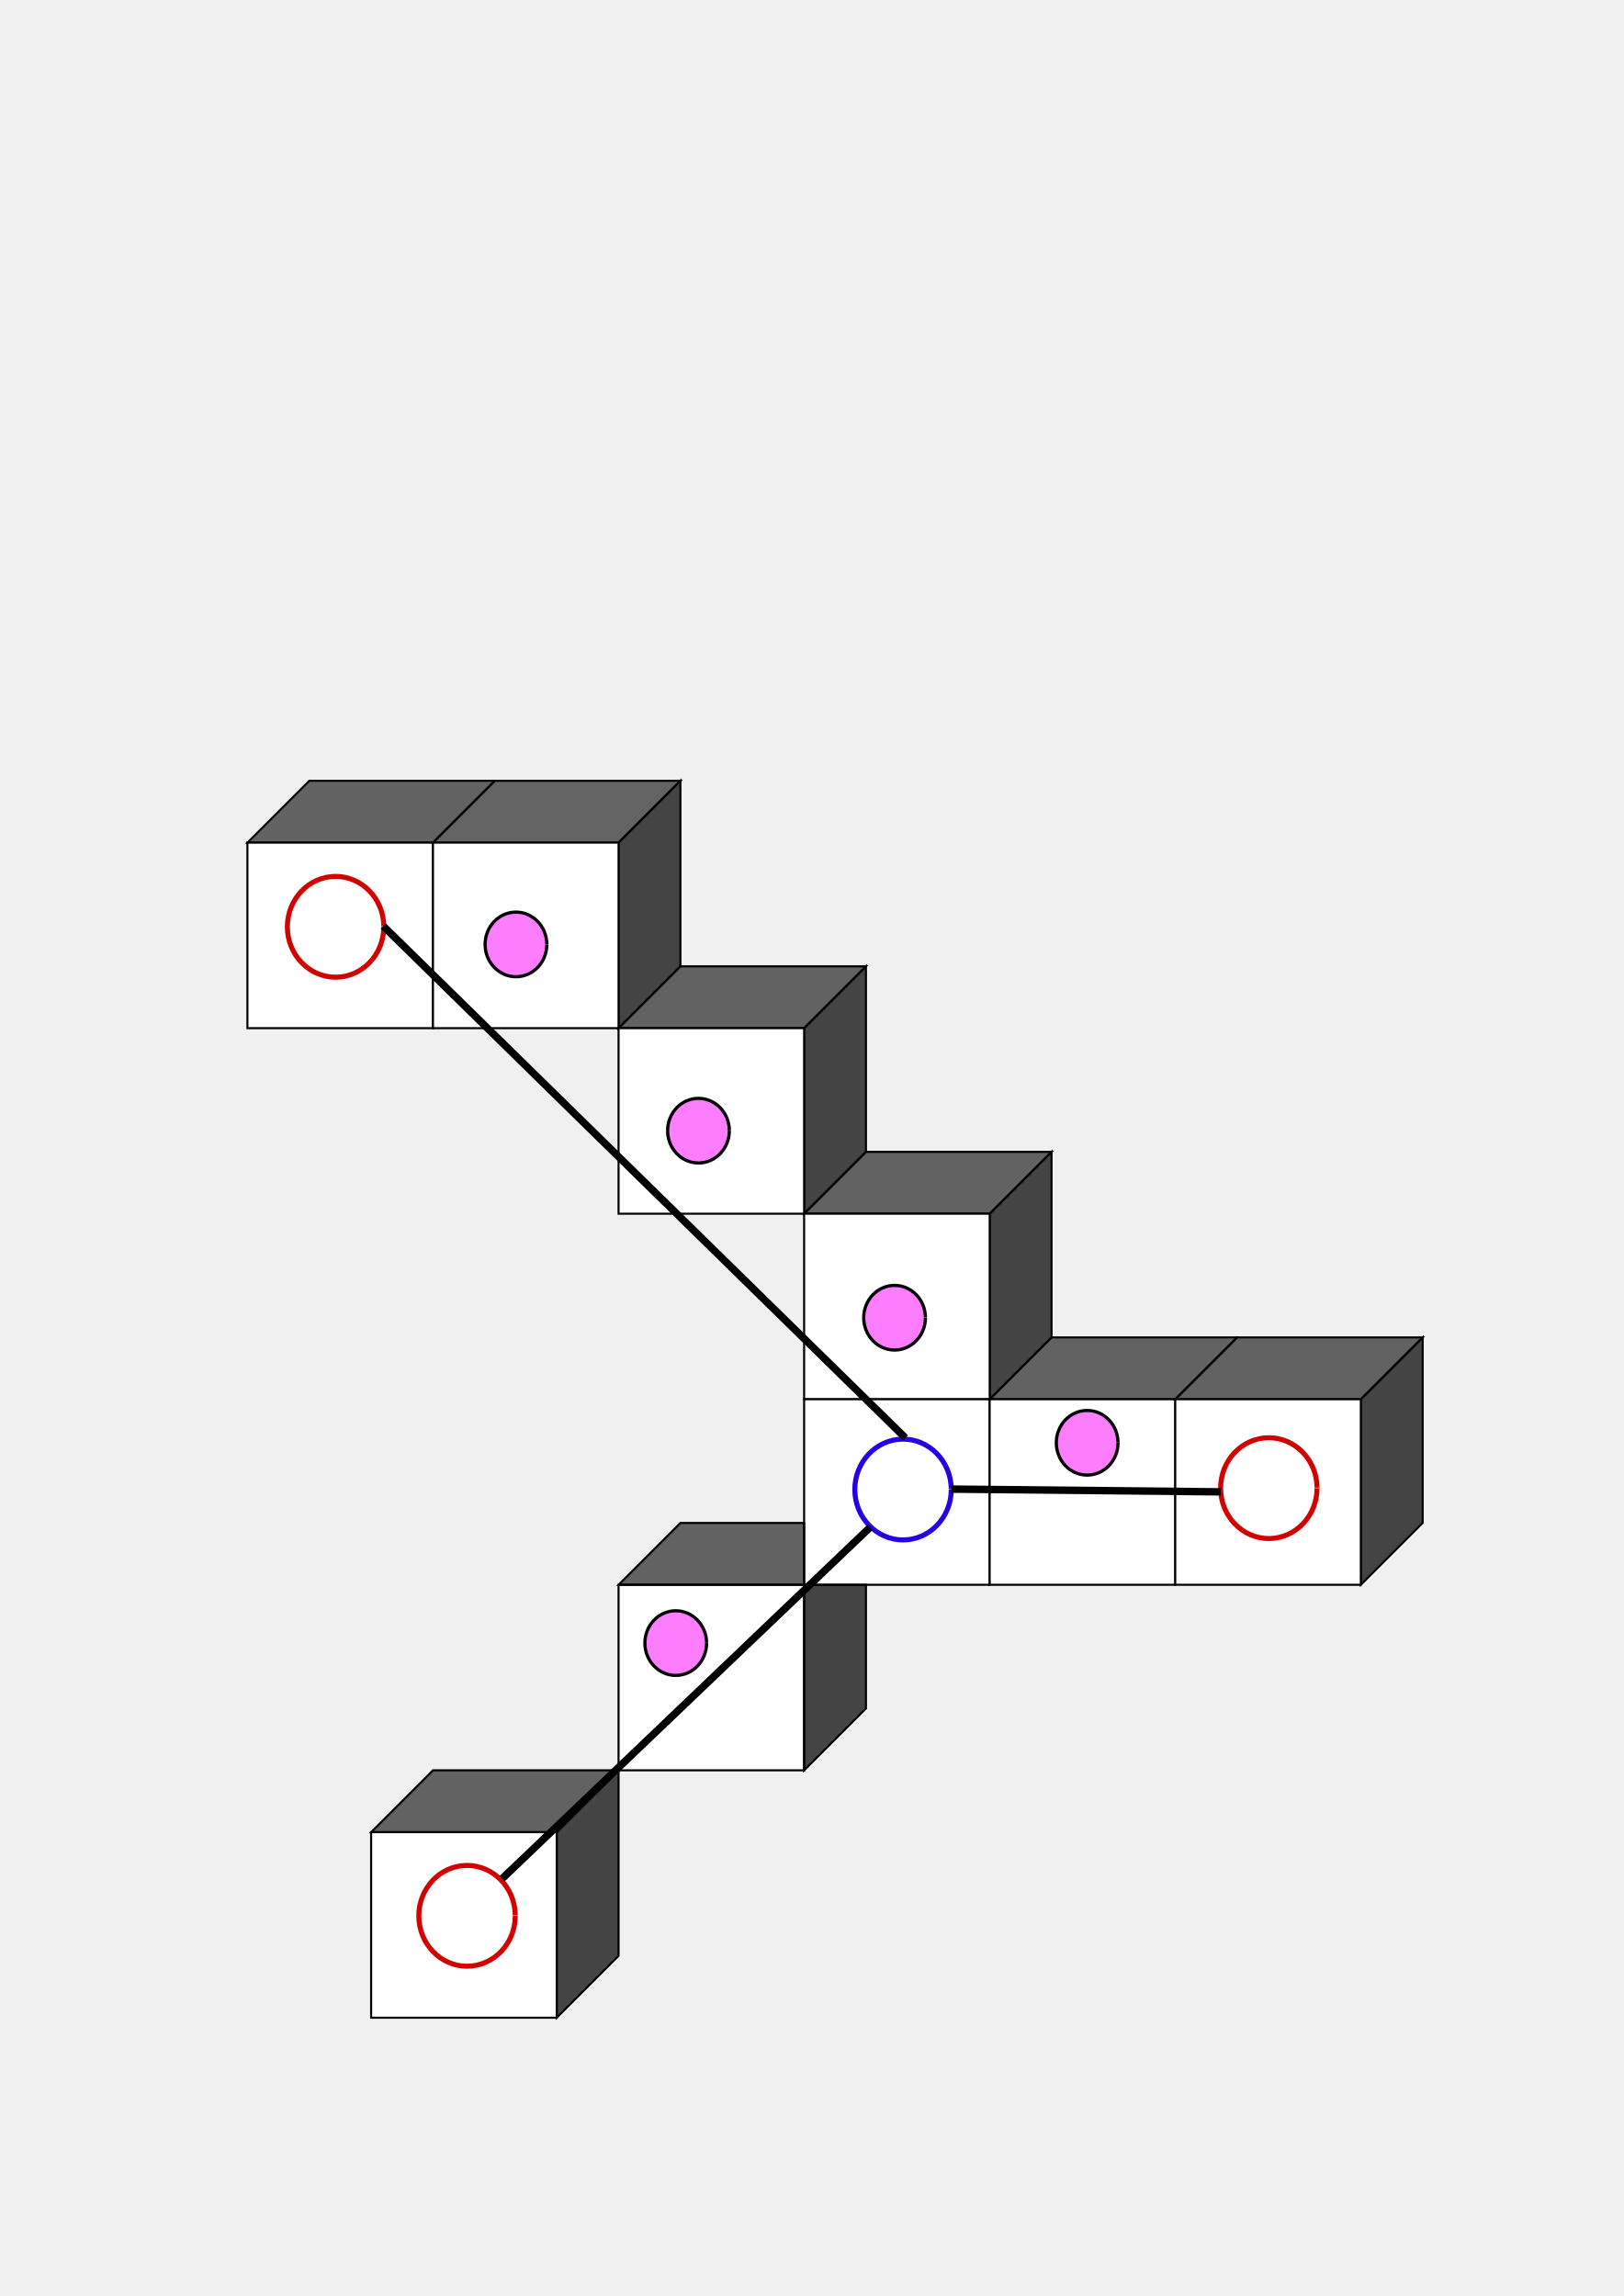
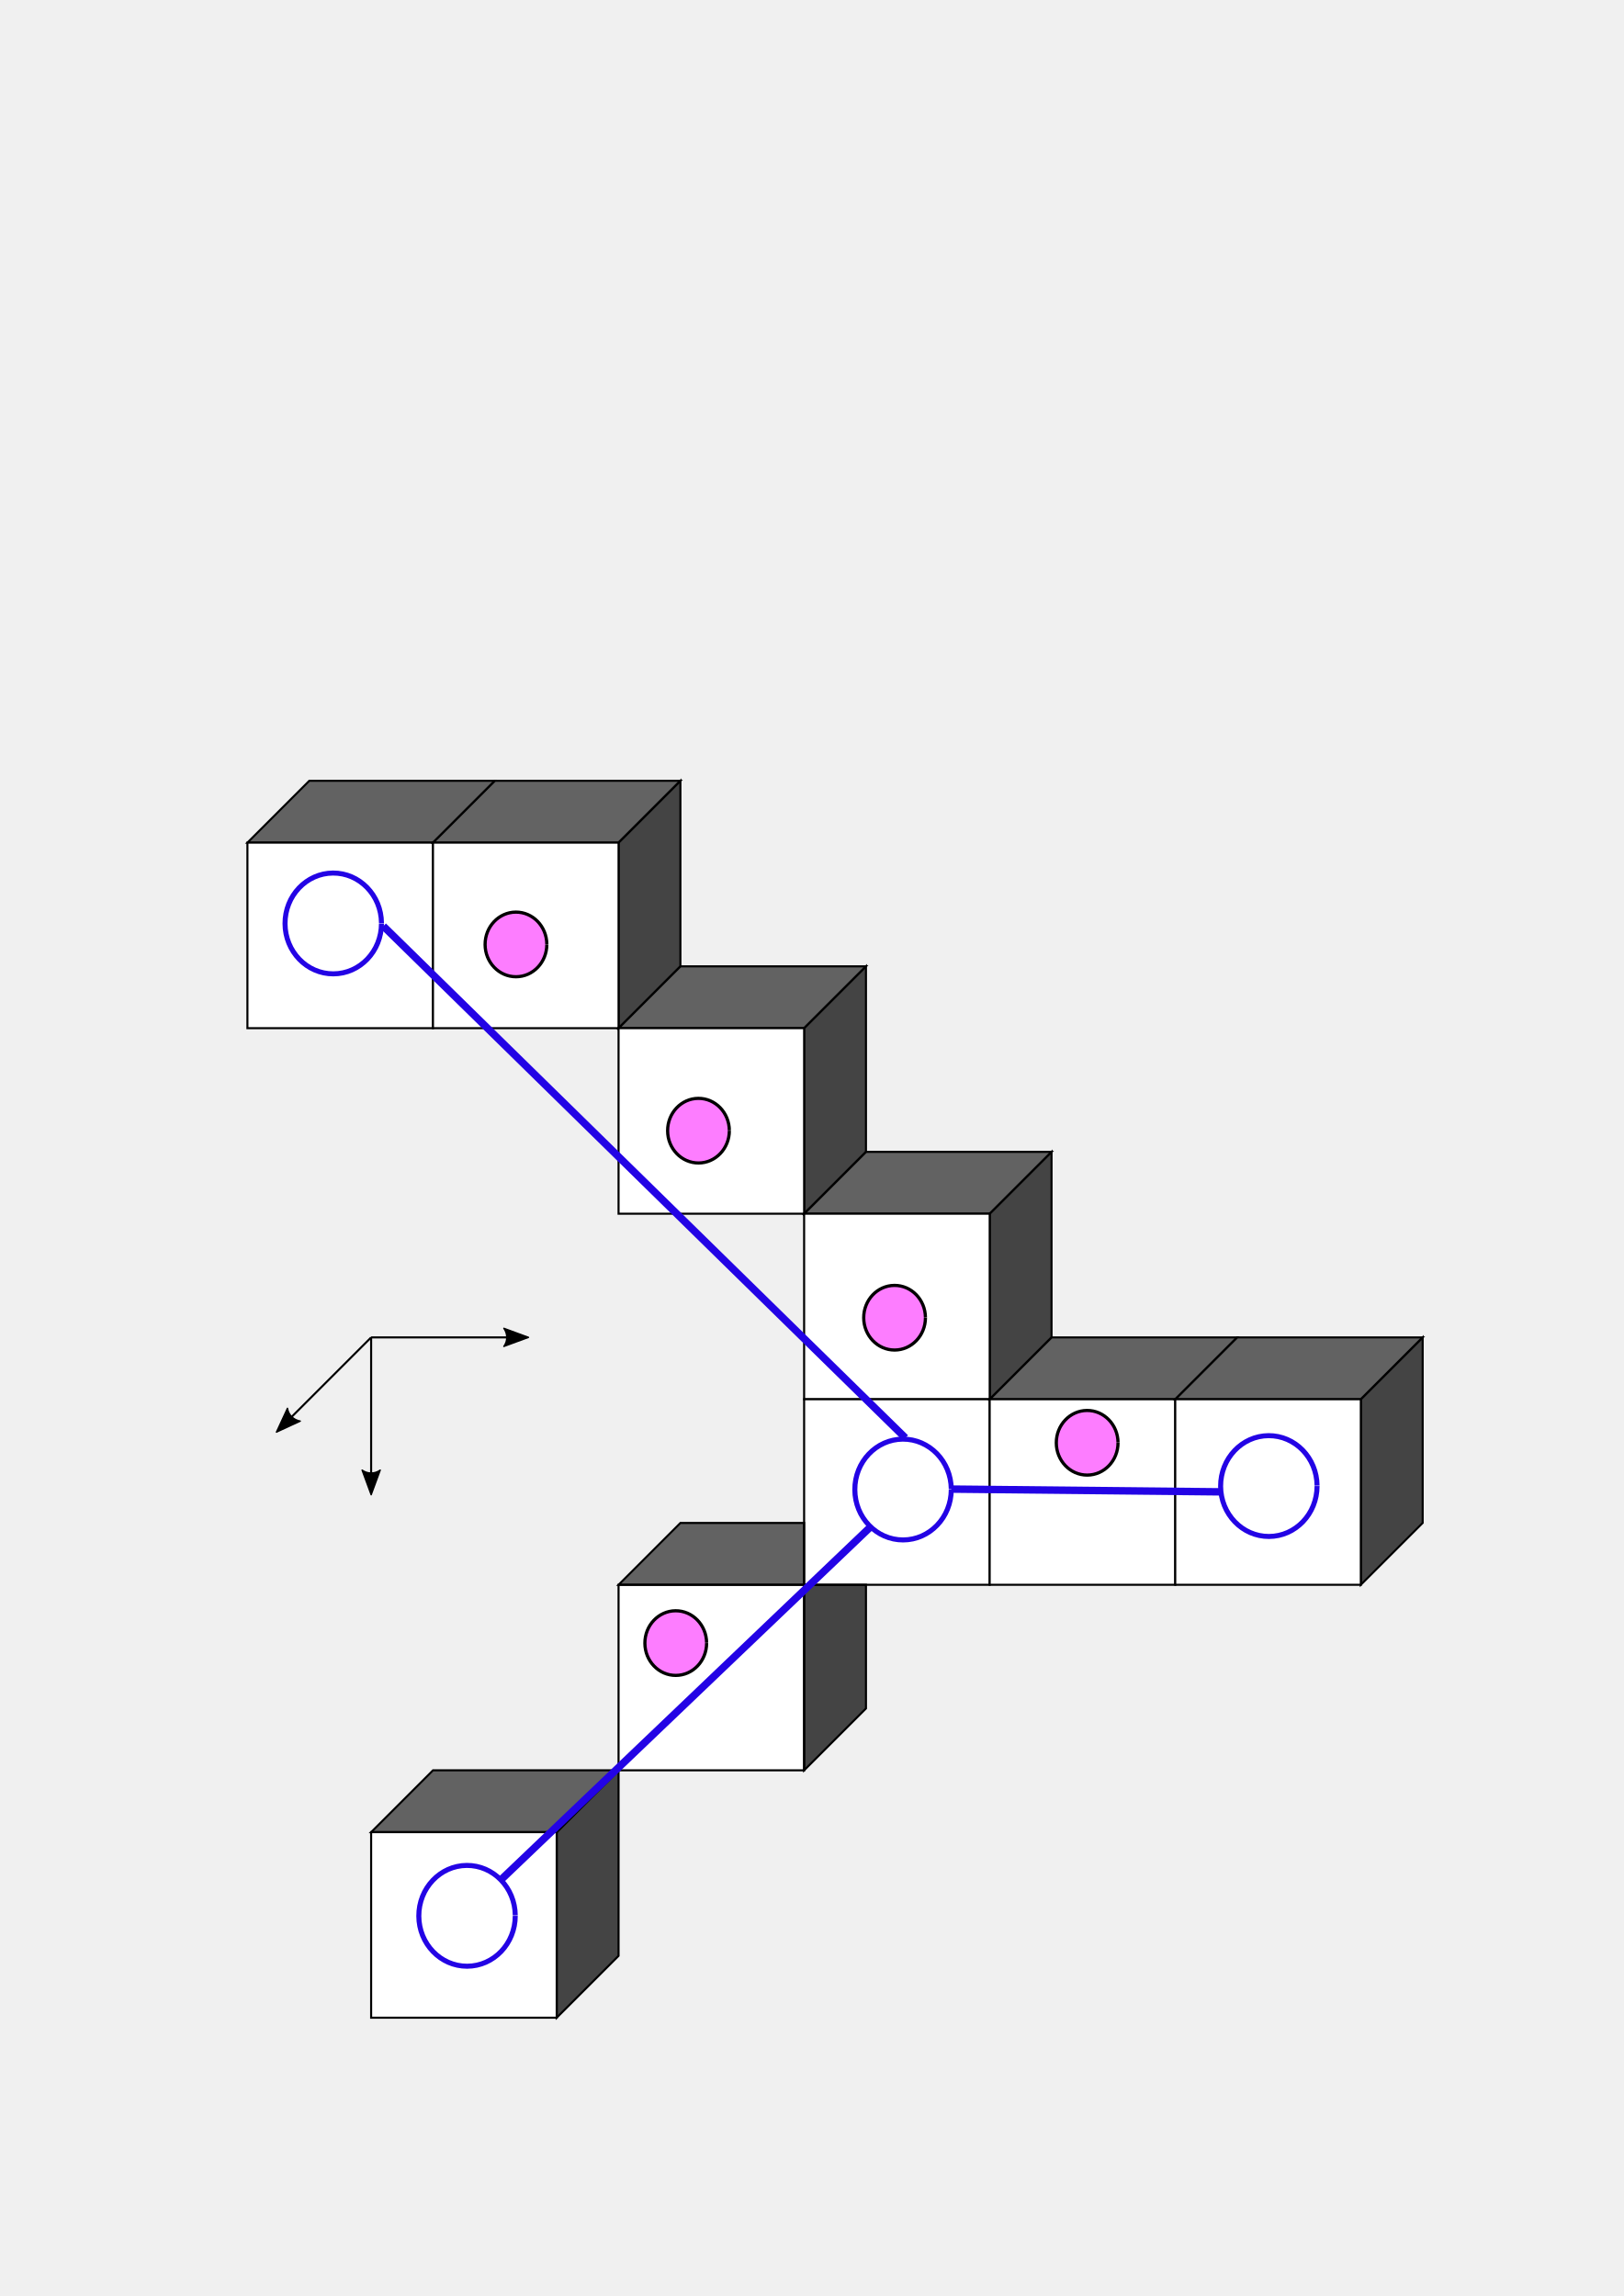
<svg xmlns="http://www.w3.org/2000/svg" xmlns:ns1="http://www.openswatchbook.org/uri/2009/osb" width="210mm" height="297mm" viewBox="0 0 210 297" version="1.1" id="svg8">
  <defs id="defs2">
+     <marker orient="auto" refY="0.0" refX="0.0" id="Arrow2Lstart" style="overflow:visible">
+       <path id="path1128" style="fill-rule:evenodd;stroke-width:0.625;stroke-linejoin:round;stroke:#000000;stroke-opacity:1;fill:#000000;fill-opacity:1" d="M 8.719,4.034 L -2.207,0.016 L 8.719,-4.002 C 6.973,-1.63 6.983,1.616 8.719,4.034 z " transform="scale(1.1) translate(1,0)" />
+     </marker>
+     <marker orient="auto" refY="0.0" refX="0.0" id="marker1382" style="overflow:visible;">
+       <path id="path1380" style="fill-rule:evenodd;stroke-width:0.625;stroke-linejoin:round;stroke:#000000;stroke-opacity:1;fill:#000000;fill-opacity:1" d="M 8.719,4.034 L -2.207,0.016 L 8.719,-4.002 C 6.973,-1.63 6.983,1.616 8.719,4.034 z " transform="scale(1.1) rotate(180) translate(1,0)" />
+     </marker>
+     <marker orient="auto" refY="0.0" refX="0.0" id="Arrow2Lend" style="overflow:visible;">
+       <path id="path1131" style="fill-rule:evenodd;stroke-width:0.625;stroke-linejoin:round;stroke:#000000;stroke-opacity:1;fill:#000000;fill-opacity:1" d="M 8.719,4.034 L -2.207,0.016 L 8.719,-4.002 C 6.973,-1.63 6.983,1.616 8.719,4.034 z " transform="scale(1.1) rotate(180) translate(1,0)" />
+     </marker>
+     <marker orient="auto" refY="0.0" refX="0.0" id="Arrow2Mend" style="overflow:visible;">
+       <path id="path1137" style="fill-rule:evenodd;stroke-width:0.625;stroke-linejoin:round;stroke:#000000;stroke-opacity:1;fill:#000000;fill-opacity:1" d="M 8.719,4.034 L -2.207,0.016 L 8.719,-4.002 C 6.973,-1.63 6.983,1.616 8.719,4.034 z " transform="scale(0.6) rotate(180) translate(0,0)" />
+     </marker>
+     <marker orient="auto" refY="0.0" refX="0.0" id="Arrow1Sstart" style="overflow:visible">
+       <path id="path1122" d="M 0.0,0.0 L 5.0,-5.0 L -12.5,0.0 L 5.0,5.0 L 0.0,0.0 z " style="fill-rule:evenodd;stroke:#000000;stroke-width:1pt;stroke-opacity:1;fill:#000000;fill-opacity:1" transform="scale(0.2) translate(6,0)" />
+     </marker>
    <linearGradient id="linearGradient7041" ns1:paint="solid">
      <stop style="stop-color:#000000;stop-opacity:1;" offset="0" id="stop7039" />
    </linearGradient>
  </defs>
  <g id="layer1">
    <path style="fill:#000000;fill-opacity:0.59;stroke:#000000;stroke-width:0.265px;stroke-linecap:butt;stroke-linejoin:miter;stroke-opacity:1" d="m 32,109 8,-8 H 64 L 56,109 Z" id="path5320" />
    <path style="fill:#ffffff;fill-opacity:1;stroke:#000000;stroke-width:0.265;stroke-linecap:butt;stroke-linejoin:miter;stroke-miterlimit:4;stroke-dasharray:none;stroke-opacity:1" d="m 32,109 v 4.8 4.8 4.8 4.8 4.8 h 8 8 8 V 123.4 109 Z" id="path5197" />
    <path style="fill:#000000;fill-opacity:0.586;stroke:#000000;stroke-width:0.265px;stroke-linecap:butt;stroke-linejoin:miter;stroke-opacity:1" d="m 56,109 8,-8 H 88 l -8,8 z" id="path5555" />
    <path style="fill:#000000;fill-opacity:0.715;stroke:#000000;stroke-width:0.265px;stroke-linecap:butt;stroke-linejoin:miter;stroke-opacity:1" d="m 80,133 8,-8 v -24 l -8,8 z" id="path5553" />
    <path style="fill:#ffffff;fill-opacity:1;stroke:#000000;stroke-width:0.265px;stroke-linecap:butt;stroke-linejoin:miter;stroke-opacity:1" d="m 56,109 v 4.8 4.8 4.8 4.8 4.8 h 8 8 H 80 V 123.4 109 Z" id="path5197-2" />
    <path style="fill:#000000;fill-opacity:0.59;stroke:#000000;stroke-width:0.265px;stroke-linecap:butt;stroke-linejoin:miter;stroke-opacity:1" d="M 80,133 88,125 h 24 l -8,8 z" id="path5561" />
    <path style="fill:#000000;fill-opacity:0.715;stroke:#000000;stroke-width:0.265px;stroke-linecap:butt;stroke-linejoin:miter;stroke-opacity:1" d="m 104,157 8,-8 v -24 l -8,8 z" id="path5559" />
    <path style="fill:#ffffff;fill-opacity:1;stroke:#000000;stroke-width:0.265px;stroke-linecap:butt;stroke-linejoin:miter;stroke-opacity:1" d="m 80,133 v 4.8 4.8 4.8 4.8 4.8 H 88 h 8 8 V 147.4 133 Z" id="path5197-6" />
    <path style="fill:#000000;fill-opacity:0.59;stroke:#000000;stroke-width:0.265px;stroke-linecap:butt;stroke-linejoin:miter;stroke-opacity:1" d="m 104,157 8,-8 h 24 l -8,8 z" id="path5567" />
    <path style="fill:#000000;fill-opacity:0.715;stroke:#000000;stroke-width:0.265px;stroke-linecap:butt;stroke-linejoin:miter;stroke-opacity:1" d="m 128,181 8,-8 v -24 l -8,8 z" id="path5565" />
    <path style="fill:#ffffff;fill-opacity:1;stroke:#000000;stroke-width:0.265px;stroke-linecap:butt;stroke-linejoin:miter;stroke-opacity:1" d="m 104,157 v 4.8 4.8 4.8 4.8 4.8 h 8 8 8 V 171.4 157 Z" id="path5197-4" />
    <path style="fill:#ffffff;fill-opacity:0.992;stroke:#000000;stroke-width:0.265px;stroke-linecap:butt;stroke-linejoin:miter;stroke-opacity:1" d="m 104,181 v 4.8 4.8 4.8 4.8 4.8 h 8 8 8 V 195.4 181 Z" id="path5197-5" />
    <path style="fill:#000000;fill-opacity:0.59;stroke:#000000;stroke-width:0.265px;stroke-linecap:butt;stroke-linejoin:miter;stroke-opacity:1" d="m 128,181 8,-8 h 24 l -8,8 z" id="path5397" />
    <path style="fill:#ffffff;fill-opacity:0.992;stroke:#000000;stroke-width:0.265px;stroke-linecap:butt;stroke-linejoin:miter;stroke-opacity:1" d="m 128,181 v 4.8 4.8 4.8 4.8 4.8 h 8 8 8 V 195.4 181 Z" id="path5197-20" />
    <path style="fill:#000000;fill-opacity:0.59;stroke:#000000;stroke-width:0.265px;stroke-linecap:butt;stroke-linejoin:miter;stroke-opacity:1" d="m 152,181 8,-8 h 24 l -8,8 z" id="path5573" />
    <path style="fill:#000000;fill-opacity:0.715;stroke:#000000;stroke-width:0.265px;stroke-linecap:butt;stroke-linejoin:miter;stroke-opacity:1" d="m 176,205 8,-8 v -24 l -8,8 z" id="path5571" />
    <path style="fill:#ffffff;fill-opacity:1;stroke:#000000;stroke-width:0.265px;stroke-linecap:butt;stroke-linejoin:miter;stroke-opacity:1" d="m 152,181 v 4.8 4.8 4.8 4.8 4.8 h 8 8 8 V 195.4 181 Z" id="path5197-29" />
    <path style="fill:#ffffff;fill-opacity:1;stroke:#000000;stroke-width:0.265px;stroke-linecap:butt;stroke-linejoin:miter;stroke-opacity:1" d="m 80,205 v 4.8 4.8 4.8 4.8 4.8 h 8 8 8 V 219.4 205 Z" id="path5197-0" />
    <path style="fill:#000000;fill-opacity:0.59;stroke:#000000;stroke-width:0.265px;stroke-linecap:butt;stroke-linejoin:miter;stroke-opacity:1" d="m 48,237 8,-8 H 80 l -8,8 z" id="path5579" />
    <path style="fill:#000000;fill-opacity:0.715;stroke:#000000;stroke-width:0.265px;stroke-linecap:butt;stroke-linejoin:miter;stroke-opacity:1" d="m 72,261 8,-8 v -24 l -8,8 z" id="path5577" />
    <path style="fill:#ffffff;fill-opacity:0.98;stroke:#000000;stroke-width:0.265px;stroke-linecap:butt;stroke-linejoin:miter;stroke-opacity:1" d="m 48,237 v 4.8 4.8 4.8 4.8 4.8 h 8 8 H 72 V 251.4 237 Z" id="path5197-9" />
-     <path style="opacity:1;fill:none;fill-opacity:1;stroke:#d10300;stroke-width:0.651;stroke-miterlimit:4;stroke-dasharray:none;stroke-opacity:1" id="path5343" d="m 49.64,119.888 a 6.237,6.52 0 0 1 -6.223,6.52 6.237,6.52 0 0 1 -6.25,-6.492 6.237,6.52 0 0 1 6.196,-6.548 6.237,6.52 0 0 1 6.277,6.464" />
    <path style="fill:#000000;fill-opacity:0.59;stroke:#000000;stroke-width:0.265px;stroke-linecap:butt;stroke-linejoin:miter;stroke-opacity:1" d="M 80,205 88,197 h 16 v 8 z" id="path5389" />
    <path style="fill:#000000;fill-opacity:0.715;stroke:#000000;stroke-width:0.265px;stroke-linecap:butt;stroke-linejoin:miter;stroke-opacity:1" d="m 104,229 8,-8 v -16 h -8 z" id="path5391" />
-     <path style="opacity:1;fill:none;fill-opacity:1;stroke:#d10300;stroke-width:0.651;stroke-miterlimit:4;stroke-dasharray:none;stroke-opacity:1" id="path5343-3" d="m 170.34,192.498 a 6.237,6.52 0 0 1 -6.223,6.52 6.237,6.52 0 0 1 -6.25,-6.492 6.237,6.52 0 0 1 6.196,-6.548 6.237,6.52 0 0 1 6.277,6.464" />
-     <path style="opacity:1;fill:none;fill-opacity:1;stroke:#d10300;stroke-width:0.651;stroke-miterlimit:4;stroke-dasharray:none;stroke-opacity:1" id="path5343-7" d="m 66.64,247.822 a 6.237,6.52 0 0 1 -6.223,6.52 6.237,6.52 0 0 1 -6.25,-6.492 6.237,6.52 0 0 1 6.196,-6.548 6.237,6.52 0 0 1 6.277,6.464" />
+     <path style="opacity:1;fill:none;fill-opacity:1;stroke:#2303e5;stroke-width:0.651;stroke-miterlimit:4;stroke-dasharray:none;stroke-opacity:1" id="path5343-3" d="m 170.34,192.23 a 6.237,6.52 0 0 1 -6.223,6.52 6.237,6.52 0 0 1 -6.25,-6.492 6.237,6.52 0 0 1 6.196,-6.548 6.237,6.52 0 0 1 6.277,6.464" />
+     <path style="opacity:1;fill:none;fill-opacity:1;stroke:#2303e5;stroke-width:0.651;stroke-miterlimit:4;stroke-dasharray:none;stroke-opacity:1" id="path5343-7" d="m 66.64,247.822 a 6.237,6.52 0 0 1 -6.223,6.52 6.237,6.52 0 0 1 -6.25,-6.492 6.237,6.52 0 0 1 6.196,-6.548 6.237,6.52 0 0 1 6.277,6.464" />
    <path style="opacity:1;fill:none;fill-opacity:1;stroke:#2303e5;stroke-width:0.651;stroke-miterlimit:4;stroke-dasharray:none;stroke-opacity:1" id="path5343-4-86-4" d="m 123.031,192.679 a 6.237,6.52 0 0 1 -6.223,6.52 6.237,6.52 0 0 1 -6.25,-6.492 6.237,6.52 0 0 1 6.196,-6.548 6.237,6.52 0 0 1 6.277,6.464" />
-     <path style="fill:none;stroke:#000000;stroke-width:0.965;stroke-linecap:butt;stroke-linejoin:miter;stroke-miterlimit:4;stroke-dasharray:none;stroke-opacity:1" d="m 123.031,192.622 34.843,0.356" id="path7130" />
+     <path style="fill:none;stroke:#2303e5;stroke-width:0.965;stroke-linecap:butt;stroke-linejoin:miter;stroke-miterlimit:4;stroke-dasharray:none;stroke-opacity:1" d="m 123.031,192.622 34.843,0.356" id="path7130" />
    <flowRoot xml:space="preserve" id="flowRoot7140" style="font-style:normal;font-variant:normal;font-weight:normal;font-stretch:normal;font-size:16px;line-height:1.25;font-family:sans-serif;-inkscape-font-specification:'sans-serif, Normal';font-variant-ligatures:normal;font-variant-caps:normal;font-variant-numeric:normal;font-feature-settings:normal;text-align:start;letter-spacing:0px;word-spacing:0px;writing-mode:lr-tb;text-anchor:start;fill:#000000;fill-opacity:1;stroke:none" transform="matrix(0.5531983,0,0,0.4708087,-44.1813,-91.68746)">
      <flowRegion id="flowRegion7142">
        <rect id="rect7144" width="20.708" height="25.254" x="153.038" y="440.162" />
      </flowRegion>
      <flowPara id="flowPara7146">0</flowPara>
    </flowRoot>
    <flowRoot xml:space="preserve" id="flowRoot7140-6" style="font-style:normal;font-variant:normal;font-weight:normal;font-stretch:normal;font-size:16px;line-height:1.25;font-family:sans-serif;-inkscape-font-specification:'sans-serif, Normal';font-variant-ligatures:normal;font-variant-caps:normal;font-variant-numeric:normal;font-feature-settings:normal;text-align:start;letter-spacing:0px;word-spacing:0px;writing-mode:lr-tb;text-anchor:start;fill:#000000;fill-opacity:1;stroke:none" transform="matrix(0.5531983,0,0,0.4708087,-27.17275,36.23936)">
      <flowRegion id="flowRegion7142-7">
        <rect id="rect7144-6" width="20.708" height="25.254" x="153.038" y="440.162" />
      </flowRegion>
      <flowPara id="flowPara7146-0">3</flowPara>
    </flowRoot>
    <flowRoot xml:space="preserve" id="flowRoot7140-9" style="font-style:normal;font-variant:normal;font-weight:normal;font-stretch:normal;font-size:16px;line-height:1.25;font-family:sans-serif;-inkscape-font-specification:'sans-serif, Normal';font-variant-ligatures:normal;font-variant-caps:normal;font-variant-numeric:normal;font-feature-settings:normal;text-align:start;letter-spacing:0px;word-spacing:0px;writing-mode:lr-tb;text-anchor:start;fill:#000000;fill-opacity:1;stroke:none" transform="matrix(0.5531983,0,0,0.4708087,76.68268,-19.38865)">
      <flowRegion id="flowRegion7142-75">
        <rect id="rect7144-9" width="20.708" height="25.254" x="153.038" y="440.162" />
      </flowRegion>
      <flowPara id="flowPara7146-7">2</flowPara>
    </flowRoot>
    <flowRoot xml:space="preserve" id="flowRoot7184-8-4-1" style="font-style:normal;font-variant:normal;font-weight:normal;font-stretch:normal;font-size:16px;line-height:1.25;font-family:sans-serif;-inkscape-font-specification:'sans-serif, Normal';font-variant-ligatures:normal;font-variant-caps:normal;font-variant-numeric:normal;font-feature-settings:normal;text-align:start;letter-spacing:0px;word-spacing:0px;writing-mode:lr-tb;text-anchor:start;fill:#000000;fill-opacity:1;stroke:none" transform="matrix(0.4559637,0,0,0.4794329,1.278018,-22.98787)">
      <flowRegion id="flowRegion7186-5-1-3">
        <rect id="rect7188-3-9-8" width="20" height="27.143" x="247.857" y="441.091" />
      </flowRegion>
      <flowPara id="flowPara7190-3-0-0">1</flowPara>
    </flowRoot>
    <flowRoot xml:space="preserve" id="flowRoot7532" style="font-style:normal;font-variant:normal;font-weight:normal;font-stretch:normal;font-size:16px;line-height:1.25;font-family:sans-serif;-inkscape-font-specification:'sans-serif, Normal';font-variant-ligatures:normal;font-variant-caps:normal;font-variant-numeric:normal;font-feature-settings:normal;text-align:start;letter-spacing:0px;word-spacing:0px;writing-mode:lr-tb;text-anchor:start;fill:#000000;fill-opacity:1;stroke:none" transform="scale(0.2645833)">
      <flowRegion id="flowRegion7534">
        <rect id="rect7536" width="24.278" height="26.621" x="70.711" y="628.555" />
      </flowRegion>
      <flowPara id="flowPara7538">e.p</flowPara>
    </flowRoot>
    <g id="g7594" transform="translate(90.54429,-71.83447)">
      <path d="m -19.821,194.001 a 3.991,4.18 0 0 1 -3.983,4.18 3.991,4.18 0 0 1 -4,-4.162 3.991,4.18 0 0 1 3.965,-4.198 3.991,4.18 0 0 1 4.017,4.144" id="path5343-4-5-7" style="opacity:1;fill:#fd7dff;fill-opacity:1;stroke:#010000;stroke-width:0.417;stroke-miterlimit:4;stroke-dasharray:none;stroke-opacity:1" />
      <flowRoot transform="matrix(0.232189,0,0,0.2799619,-36.20179,-7.475098)" style="font-style:normal;font-variant:normal;font-weight:normal;font-stretch:normal;font-size:16px;line-height:1.25;font-family:sans-serif;-inkscape-font-specification:'sans-serif, Normal';font-variant-ligatures:normal;font-variant-caps:normal;font-variant-numeric:normal;font-feature-settings:normal;text-align:start;letter-spacing:0px;word-spacing:0px;writing-mode:lr-tb;text-anchor:start;fill:#000000;fill-opacity:1;stroke:none" id="flowRoot7540-1" xml:space="preserve">
        <flowRegion id="flowRegion7542-2">
          <rect y="708.948" x="40.714" height="27.5" width="33.214" id="rect7544-2" />
        </flowRegion>
        <flowPara id="flowPara7546-0">e.p</flowPara>
      </flowRoot>
    </g>
    <g id="g7594-2" transform="translate(114.1496,-47.74151)">
      <path d="m -19.821,194.001 a 3.991,4.18 0 0 1 -3.983,4.18 3.991,4.18 0 0 1 -4,-4.162 3.991,4.18 0 0 1 3.965,-4.198 3.991,4.18 0 0 1 4.017,4.144" id="path5343-4-5-7-1" style="opacity:1;fill:#fd7dff;fill-opacity:1;stroke:#010000;stroke-width:0.417;stroke-miterlimit:4;stroke-dasharray:none;stroke-opacity:1" />
      <flowRoot transform="matrix(0.232189,0,0,0.2799619,-36.20179,-7.475098)" style="font-style:normal;font-variant:normal;font-weight:normal;font-stretch:normal;font-size:16px;line-height:1.25;font-family:sans-serif;-inkscape-font-specification:'sans-serif, Normal';font-variant-ligatures:normal;font-variant-caps:normal;font-variant-numeric:normal;font-feature-settings:normal;text-align:start;letter-spacing:0px;word-spacing:0px;writing-mode:lr-tb;text-anchor:start;fill:#000000;fill-opacity:1;stroke:none" id="flowRoot7540-1-7" xml:space="preserve">
        <flowRegion id="flowRegion7542-2-5">
          <rect y="708.948" x="40.714" height="27.5" width="33.214" id="rect7544-2-1" />
        </flowRegion>
        <flowPara id="flowPara7546-0-7">e.p</flowPara>
      </flowRoot>
    </g>
    <g id="g7594-4" transform="translate(111.2096,18.54134)">
      <path d="m -19.821,194.001 a 3.991,4.18 0 0 1 -3.983,4.18 3.991,4.18 0 0 1 -4,-4.162 3.991,4.18 0 0 1 3.965,-4.198 3.991,4.18 0 0 1 4.017,4.144" id="path5343-4-5-7-17" style="opacity:1;fill:#fd7dff;fill-opacity:1;stroke:#010000;stroke-width:0.417;stroke-miterlimit:4;stroke-dasharray:none;stroke-opacity:1" />
      <flowRoot transform="matrix(0.232189,0,0,0.2799619,-36.20179,-7.475098)" style="font-style:normal;font-variant:normal;font-weight:normal;font-stretch:normal;font-size:16px;line-height:1.25;font-family:sans-serif;-inkscape-font-specification:'sans-serif, Normal';font-variant-ligatures:normal;font-variant-caps:normal;font-variant-numeric:normal;font-feature-settings:normal;text-align:start;letter-spacing:0px;word-spacing:0px;writing-mode:lr-tb;text-anchor:start;fill:#000000;fill-opacity:1;stroke:none" id="flowRoot7540-1-1" xml:space="preserve">
        <flowRegion id="flowRegion7542-2-1">
          <rect y="708.948" x="40.714" height="27.5" width="33.214" id="rect7544-2-17" />
        </flowRegion>
        <flowPara id="flowPara7546-0-0">e.p</flowPara>
      </flowRoot>
    </g>
-     <path style="fill:none;stroke:#000002;stroke-width:0.965;stroke-linecap:butt;stroke-linejoin:miter;stroke-miterlimit:4;stroke-dasharray:none;stroke-opacity:1" d="M 49.578,119.8 117.098,186.002" id="path7644" />
-     <path style="fill:none;stroke:#000000;stroke-width:0.965;stroke-linecap:butt;stroke-linejoin:miter;stroke-miterlimit:4;stroke-dasharray:none;stroke-opacity:1" d="M 64.946,243.012 C 112.52,197.576 112.52,197.576 112.52,197.576" id="path7646" />
+     <path style="fill:none;stroke:#2303e5;stroke-width:0.965;stroke-linecap:butt;stroke-linejoin:miter;stroke-miterlimit:4;stroke-dasharray:none;stroke-opacity:1" d="M 49.578,119.8 117.098,186.002" id="path7644" />
+     <path style="fill:none;stroke:#2303e5;stroke-width:0.965;stroke-linecap:butt;stroke-linejoin:miter;stroke-miterlimit:4;stroke-dasharray:none;stroke-opacity:1" d="M 64.946,243.012 C 112.52,197.576 112.52,197.576 112.52,197.576" id="path7646" />
    <g id="g7594-2-4" transform="translate(139.5112,-23.54687)">
      <path d="m -19.821,194.001 a 3.991,4.18 0 0 1 -3.983,4.18 3.991,4.18 0 0 1 -4,-4.162 3.991,4.18 0 0 1 3.965,-4.198 3.991,4.18 0 0 1 4.017,4.144" id="path5343-4-5-7-1-0" style="opacity:1;fill:#fd7dff;fill-opacity:1;stroke:#010000;stroke-width:0.417;stroke-miterlimit:4;stroke-dasharray:none;stroke-opacity:1" />
      <flowRoot transform="matrix(0.232189,0,0,0.2799619,-36.20179,-7.475098)" style="font-style:normal;font-variant:normal;font-weight:normal;font-stretch:normal;font-size:16px;line-height:1.25;font-family:sans-serif;-inkscape-font-specification:'sans-serif, Normal';font-variant-ligatures:normal;font-variant-caps:normal;font-variant-numeric:normal;font-feature-settings:normal;text-align:start;letter-spacing:0px;word-spacing:0px;writing-mode:lr-tb;text-anchor:start;fill:#000000;fill-opacity:1;stroke:none" id="flowRoot7540-1-7-8" xml:space="preserve">
        <flowRegion id="flowRegion7542-2-5-5">
          <rect y="708.948" x="40.714" height="27.5" width="33.214" id="rect7544-2-1-1" />
        </flowRegion>
        <flowPara id="flowPara7546-0-7-6">e.p</flowPara>
      </flowRoot>
    </g>
    <g id="g7594-2-6" transform="translate(164.4196,-7.370542)">
      <path d="m -19.821,194.001 a 3.991,4.18 0 0 1 -3.983,4.18 3.991,4.18 0 0 1 -4,-4.162 3.991,4.18 0 0 1 3.965,-4.198 3.991,4.18 0 0 1 4.017,4.144" id="path5343-4-5-7-1-2" style="opacity:1;fill:#fd7dff;fill-opacity:1;stroke:#010000;stroke-width:0.417;stroke-miterlimit:4;stroke-dasharray:none;stroke-opacity:1" />
      <flowRoot transform="matrix(0.232189,0,0,0.2799619,-36.20179,-7.475098)" style="font-style:normal;font-variant:normal;font-weight:normal;font-stretch:normal;font-size:16px;line-height:1.25;font-family:sans-serif;-inkscape-font-specification:'sans-serif, Normal';font-variant-ligatures:normal;font-variant-caps:normal;font-variant-numeric:normal;font-feature-settings:normal;text-align:start;letter-spacing:0px;word-spacing:0px;writing-mode:lr-tb;text-anchor:start;fill:#000000;fill-opacity:1;stroke:none" id="flowRoot7540-1-7-1" xml:space="preserve">
        <flowRegion id="flowRegion7542-2-5-9">
          <rect y="708.948" x="40.714" height="27.5" width="33.214" id="rect7544-2-1-6" />
        </flowRegion>
        <flowPara id="flowPara7546-0-7-4">e.p</flowPara>
      </flowRoot>
    </g>
+     <flowRoot xml:space="preserve" id="flowRoot904" style="font-style:normal;font-variant:normal;font-weight:normal;font-stretch:normal;font-size:21.333px;line-height:1.25;font-family:sans-serif;-inkscape-font-specification:'sans-serif, Normal';font-variant-ligatures:normal;font-variant-caps:normal;font-variant-numeric:normal;font-feature-settings:normal;text-align:start;letter-spacing:0px;word-spacing:0px;writing-mode:lr-tb;text-anchor:start;fill:#000000;fill-opacity:1;stroke:none" transform="matrix(0.2645833,0,0,0.2645833,-2.138156,-1.336348)">
+       <flowRegion id="flowRegion906" style="font-style:normal;font-variant:normal;font-weight:normal;font-stretch:normal;font-size:21.333px;font-family:sans-serif;-inkscape-font-specification:'sans-serif, Normal';font-variant-ligatures:normal;font-variant-caps:normal;font-variant-numeric:normal;font-feature-settings:normal;text-align:start;writing-mode:lr-tb;text-anchor:start">
+         <rect id="rect908" width="82.833" height="29.294" x="133.34" y="508.347" style="font-style:normal;font-variant:normal;font-weight:normal;font-stretch:normal;font-size:21.333px;font-family:sans-serif;-inkscape-font-specification:'sans-serif, Normal';font-variant-ligatures:normal;font-variant-caps:normal;font-variant-numeric:normal;font-feature-settings:normal;text-align:start;writing-mode:lr-tb;text-anchor:start" />
+       </flowRegion>
+       <flowPara id="flowPara910">{0,0,0}</flowPara>
+     </flowRoot>
+     <flowRoot xml:space="preserve" id="flowRoot904-3" style="font-style:normal;font-variant:normal;font-weight:normal;font-stretch:normal;font-size:21.333px;line-height:1.25;font-family:sans-serif;-inkscape-font-specification:'sans-serif, Normal';font-variant-ligatures:normal;font-variant-caps:normal;font-variant-numeric:normal;font-feature-settings:normal;text-align:start;letter-spacing:0px;word-spacing:0px;writing-mode:lr-tb;text-anchor:start;fill:#000000;fill-opacity:1;stroke:none" transform="matrix(0.2645833,0,0,0.2645833,21.5593,-24.95907)">
+       <flowRegion id="flowRegion906-8" style="font-style:normal;font-variant:normal;font-weight:normal;font-stretch:normal;font-size:21.333px;font-family:sans-serif;-inkscape-font-specification:'sans-serif, Normal';font-variant-ligatures:normal;font-variant-caps:normal;font-variant-numeric:normal;font-feature-settings:normal;text-align:start;writing-mode:lr-tb;text-anchor:start">
+         <rect id="rect908-6" width="82.833" height="29.294" x="133.34" y="508.347" style="font-style:normal;font-variant:normal;font-weight:normal;font-stretch:normal;font-size:21.333px;font-family:sans-serif;-inkscape-font-specification:'sans-serif, Normal';font-variant-ligatures:normal;font-variant-caps:normal;font-variant-numeric:normal;font-feature-settings:normal;text-align:start;writing-mode:lr-tb;text-anchor:start" />
+       </flowRegion>
+       <flowPara id="flowPara910-0">{1,0,0}</flowPara>
+     </flowRoot>
+     <flowRoot xml:space="preserve" id="flowRoot904-3-3" style="font-style:normal;font-variant:normal;font-weight:normal;font-stretch:normal;font-size:21.333px;line-height:1.25;font-family:sans-serif;-inkscape-font-specification:'sans-serif, Normal';font-variant-ligatures:normal;font-variant-caps:normal;font-variant-numeric:normal;font-feature-settings:normal;text-align:start;letter-spacing:0px;word-spacing:0px;writing-mode:lr-tb;text-anchor:start;fill:#000000;fill-opacity:1;stroke:none" transform="matrix(0.2645833,0,0,0.2645833,46.41536,-0.3702714)">
+       <flowRegion id="flowRegion906-8-3" style="font-style:normal;font-variant:normal;font-weight:normal;font-stretch:normal;font-size:21.333px;font-family:sans-serif;-inkscape-font-specification:'sans-serif, Normal';font-variant-ligatures:normal;font-variant-caps:normal;font-variant-numeric:normal;font-feature-settings:normal;text-align:start;writing-mode:lr-tb;text-anchor:start">
+         <rect id="rect908-6-3" width="82.833" height="29.294" x="133.34" y="508.347" style="font-style:normal;font-variant:normal;font-weight:normal;font-stretch:normal;font-size:21.333px;font-family:sans-serif;-inkscape-font-specification:'sans-serif, Normal';font-variant-ligatures:normal;font-variant-caps:normal;font-variant-numeric:normal;font-feature-settings:normal;text-align:start;writing-mode:lr-tb;text-anchor:start" />
+       </flowRegion>
+       <flowPara id="flowPara910-0-7">{2,1,0}</flowPara>
+     </flowRoot>
+     <flowRoot xml:space="preserve" id="flowRoot904-3-3-4" style="font-style:normal;font-variant:normal;font-weight:normal;font-stretch:normal;font-size:21.333px;line-height:1.25;font-family:sans-serif;-inkscape-font-specification:'sans-serif, Normal';font-variant-ligatures:normal;font-variant-caps:normal;font-variant-numeric:normal;font-feature-settings:normal;text-align:start;letter-spacing:0px;word-spacing:0px;writing-mode:lr-tb;text-anchor:start;fill:#000000;fill-opacity:1;stroke:none" transform="matrix(0.2645833,0,0,0.2645833,70.46962,23.95125)">
+       <flowRegion id="flowRegion906-8-3-8" style="font-style:normal;font-variant:normal;font-weight:normal;font-stretch:normal;font-size:21.333px;font-family:sans-serif;-inkscape-font-specification:'sans-serif, Normal';font-variant-ligatures:normal;font-variant-caps:normal;font-variant-numeric:normal;font-feature-settings:normal;text-align:start;writing-mode:lr-tb;text-anchor:start">
+         <rect id="rect908-6-3-4" width="82.833" height="29.294" x="133.34" y="508.347" style="font-style:normal;font-variant:normal;font-weight:normal;font-stretch:normal;font-size:21.333px;font-family:sans-serif;-inkscape-font-specification:'sans-serif, Normal';font-variant-ligatures:normal;font-variant-caps:normal;font-variant-numeric:normal;font-feature-settings:normal;text-align:start;writing-mode:lr-tb;text-anchor:start" />
+       </flowRegion>
+       <flowPara id="flowPara910-0-7-8">{3,2,0}</flowPara>
+     </flowRoot>
+     <flowRoot xml:space="preserve" id="flowRoot904-3-3-4-4" style="font-style:normal;font-variant:normal;font-weight:normal;font-stretch:normal;font-size:21.333px;line-height:1.25;font-family:sans-serif;-inkscape-font-specification:'sans-serif, Normal';font-variant-ligatures:normal;font-variant-caps:normal;font-variant-numeric:normal;font-feature-settings:normal;text-align:start;letter-spacing:0px;word-spacing:0px;writing-mode:lr-tb;text-anchor:start;fill:#000000;fill-opacity:1;stroke:none" transform="matrix(0.2645833,0,0,0.2645833,93.98934,71.25796)">
+       <flowRegion id="flowRegion906-8-3-8-9" style="font-style:normal;font-variant:normal;font-weight:normal;font-stretch:normal;font-size:21.333px;font-family:sans-serif;-inkscape-font-specification:'sans-serif, Normal';font-variant-ligatures:normal;font-variant-caps:normal;font-variant-numeric:normal;font-feature-settings:normal;text-align:start;writing-mode:lr-tb;text-anchor:start">
+         <rect id="rect908-6-3-4-9" width="82.833" height="29.294" x="133.34" y="508.347" style="font-style:normal;font-variant:normal;font-weight:normal;font-stretch:normal;font-size:21.333px;font-family:sans-serif;-inkscape-font-specification:'sans-serif, Normal';font-variant-ligatures:normal;font-variant-caps:normal;font-variant-numeric:normal;font-feature-settings:normal;text-align:start;writing-mode:lr-tb;text-anchor:start" />
+       </flowRegion>
+       <flowPara id="flowPara910-0-7-8-0">{4,3,0}</flowPara>
+     </flowRoot>
+     <flowRoot xml:space="preserve" id="flowRoot904-3-3-4-4-1" style="font-style:normal;font-variant:normal;font-weight:normal;font-stretch:normal;font-size:21.333px;line-height:1.25;font-family:sans-serif;-inkscape-font-specification:'sans-serif, Normal';font-variant-ligatures:normal;font-variant-caps:normal;font-variant-numeric:normal;font-feature-settings:normal;text-align:start;letter-spacing:0px;word-spacing:0px;writing-mode:lr-tb;text-anchor:start;fill:#000000;fill-opacity:1;stroke:none" transform="matrix(0.2645833,0,0,0.2645833,118.8454,71.25796)">
+       <flowRegion id="flowRegion906-8-3-8-9-4" style="font-style:normal;font-variant:normal;font-weight:normal;font-stretch:normal;font-size:21.333px;font-family:sans-serif;-inkscape-font-specification:'sans-serif, Normal';font-variant-ligatures:normal;font-variant-caps:normal;font-variant-numeric:normal;font-feature-settings:normal;text-align:start;writing-mode:lr-tb;text-anchor:start">
+         <rect id="rect908-6-3-4-9-8" width="82.833" height="29.294" x="133.34" y="508.347" style="font-style:normal;font-variant:normal;font-weight:normal;font-stretch:normal;font-size:21.333px;font-family:sans-serif;-inkscape-font-specification:'sans-serif, Normal';font-variant-ligatures:normal;font-variant-caps:normal;font-variant-numeric:normal;font-feature-settings:normal;text-align:start;writing-mode:lr-tb;text-anchor:start" />
+       </flowRegion>
+       <flowPara id="flowPara910-0-7-8-0-9">{5,3,0}</flowPara>
+     </flowRoot>
+     <flowRoot xml:space="preserve" id="flowRoot904-3-3-4-4-2" style="font-style:normal;font-variant:normal;font-weight:normal;font-stretch:normal;font-size:21.333px;line-height:1.25;font-family:sans-serif;-inkscape-font-specification:'sans-serif, Normal';font-variant-ligatures:normal;font-variant-caps:normal;font-variant-numeric:normal;font-feature-settings:normal;text-align:start;letter-spacing:0px;word-spacing:0px;writing-mode:lr-tb;text-anchor:start;fill:#000000;fill-opacity:1;stroke:none" transform="matrix(0.2645833,0,0,0.2645833,46.68263,94.51041)">
+       <flowRegion id="flowRegion906-8-3-8-9-2" style="font-style:normal;font-variant:normal;font-weight:normal;font-stretch:normal;font-size:21.333px;font-family:sans-serif;-inkscape-font-specification:'sans-serif, Normal';font-variant-ligatures:normal;font-variant-caps:normal;font-variant-numeric:normal;font-feature-settings:normal;text-align:start;writing-mode:lr-tb;text-anchor:start">
+         <rect id="rect908-6-3-4-9-1" width="82.833" height="29.294" x="133.34" y="508.347" style="font-style:normal;font-variant:normal;font-weight:normal;font-stretch:normal;font-size:21.333px;font-family:sans-serif;-inkscape-font-specification:'sans-serif, Normal';font-variant-ligatures:normal;font-variant-caps:normal;font-variant-numeric:normal;font-feature-settings:normal;text-align:start;writing-mode:lr-tb;text-anchor:start" />
+       </flowRegion>
+       <flowPara id="flowPara910-0-7-8-0-7">{2,4,0}</flowPara>
+     </flowRoot>
+     <flowRoot xml:space="preserve" id="flowRoot904-3-3-4-4-2-6" style="font-style:normal;font-variant:normal;font-weight:normal;font-stretch:normal;font-size:21.333px;line-height:1.25;font-family:sans-serif;-inkscape-font-specification:'sans-serif, Normal';font-variant-ligatures:normal;font-variant-caps:normal;font-variant-numeric:normal;font-feature-settings:normal;text-align:start;letter-spacing:0px;word-spacing:0px;writing-mode:lr-tb;text-anchor:start;fill:#000000;fill-opacity:1;stroke:none" transform="matrix(0.2645833,0,0,0.2645833,14.61029,127.1173)">
+       <flowRegion id="flowRegion906-8-3-8-9-2-3" style="font-style:normal;font-variant:normal;font-weight:normal;font-stretch:normal;font-size:21.333px;font-family:sans-serif;-inkscape-font-specification:'sans-serif, Normal';font-variant-ligatures:normal;font-variant-caps:normal;font-variant-numeric:normal;font-feature-settings:normal;text-align:start;writing-mode:lr-tb;text-anchor:start">
+         <rect id="rect908-6-3-4-9-1-0" width="82.833" height="29.294" x="133.34" y="508.347" style="font-style:normal;font-variant:normal;font-weight:normal;font-stretch:normal;font-size:21.333px;font-family:sans-serif;-inkscape-font-specification:'sans-serif, Normal';font-variant-ligatures:normal;font-variant-caps:normal;font-variant-numeric:normal;font-feature-settings:normal;text-align:start;writing-mode:lr-tb;text-anchor:start" />
+       </flowRegion>
+       <flowPara id="flowPara910-0-7-8-0-7-2">{1,5,1}</flowPara>
+     </flowRoot>
+     <flowRoot xml:space="preserve" id="flowRoot904-3-3-4-4-2-6-0" style="font-style:normal;font-variant:normal;font-weight:normal;font-stretch:normal;font-size:21.333px;line-height:1.25;font-family:sans-serif;-inkscape-font-specification:'sans-serif, Normal';font-variant-ligatures:normal;font-variant-caps:normal;font-variant-numeric:normal;font-feature-settings:normal;text-align:start;letter-spacing:0px;word-spacing:0px;writing-mode:lr-tb;text-anchor:start;fill:#000000;fill-opacity:1;stroke:none" transform="matrix(0.2645833,0,0,0.2645833,53.89891,54.15271)">
+       <flowRegion id="flowRegion906-8-3-8-9-2-3-0" style="font-style:normal;font-variant:normal;font-weight:normal;font-stretch:normal;font-size:21.333px;font-family:sans-serif;-inkscape-font-specification:'sans-serif, Normal';font-variant-ligatures:normal;font-variant-caps:normal;font-variant-numeric:normal;font-feature-settings:normal;text-align:start;writing-mode:lr-tb;text-anchor:start">
+         <rect id="rect908-6-3-4-9-1-0-3" width="82.833" height="29.294" x="133.34" y="508.347" style="font-style:normal;font-variant:normal;font-weight:normal;font-stretch:normal;font-size:21.333px;font-family:sans-serif;-inkscape-font-specification:'sans-serif, Normal';font-variant-ligatures:normal;font-variant-caps:normal;font-variant-numeric:normal;font-feature-settings:normal;text-align:start;writing-mode:lr-tb;text-anchor:start" />
+       </flowRegion>
+       <flowPara id="flowPara910-0-7-8-0-7-2-4">{3,3,0}</flowPara>
+     </flowRoot>
+     <g id="g1391" transform="translate(12,8)">
+       <path id="path1108" d="m 36,165 -8,8 C 24,177 24,177 24,177" style="fill:none;stroke:#000000;stroke-width:0.265;stroke-linecap:butt;stroke-linejoin:miter;stroke-miterlimit:4;stroke-dasharray:none;stroke-opacity:1;marker-end:url(#Arrow2Lend)" />
+       <path id="path1378" d="M 36,165 H 56" style="fill:none;stroke:#000000;stroke-width:0.265px;stroke-linecap:butt;stroke-linejoin:miter;stroke-opacity:1;marker-end:url(#marker1382)" />
+       <path id="path1384" d="m 36,185 v -20 0 0 0 0" style="fill:none;stroke:#000000;stroke-width:0.265px;stroke-linecap:butt;stroke-linejoin:miter;stroke-opacity:1;marker-start:url(#Arrow2Lstart)" />
+     </g>
+     <flowRoot xml:space="preserve" id="flowRoot1393" style="font-style:normal;font-variant:normal;font-weight:normal;font-stretch:normal;font-size:21.333px;line-height:1.25;font-family:sans-serif;-inkscape-font-specification:'sans-serif, Normal';font-variant-ligatures:normal;font-variant-caps:normal;font-variant-numeric:normal;font-feature-settings:normal;text-align:start;letter-spacing:0px;word-spacing:0px;writing-mode:lr-tb;text-anchor:start;fill:#000000;fill-opacity:1;stroke:none" transform="matrix(0.2645833,0,0,0.2645833,9.888972,1.870887)">
+       <flowRegion id="flowRegion1395" style="font-style:normal;font-variant:normal;font-weight:normal;font-stretch:normal;font-size:21.333px;font-family:sans-serif;-inkscape-font-specification:'sans-serif, Normal';font-variant-ligatures:normal;font-variant-caps:normal;font-variant-numeric:normal;font-feature-settings:normal;text-align:start;writing-mode:lr-tb;text-anchor:start">
+         <rect id="rect1397" width="30.305" height="24.244" x="188.899" y="618.454" style="font-style:normal;font-variant:normal;font-weight:normal;font-stretch:normal;font-size:21.333px;font-family:sans-serif;-inkscape-font-specification:'sans-serif, Normal';font-variant-ligatures:normal;font-variant-caps:normal;font-variant-numeric:normal;font-feature-settings:normal;text-align:start;writing-mode:lr-tb;text-anchor:start" />
+       </flowRegion>
+       <flowPara id="flowPara1399">X</flowPara>
+     </flowRoot>
+     <flowRoot xml:space="preserve" id="flowRoot1393-1" style="font-style:normal;font-variant:normal;font-weight:normal;font-stretch:normal;font-size:21.333px;line-height:1.25;font-family:sans-serif;-inkscape-font-specification:'sans-serif, Normal';font-variant-ligatures:normal;font-variant-caps:normal;font-variant-numeric:normal;font-feature-settings:normal;text-align:start;letter-spacing:0px;word-spacing:0px;writing-mode:lr-tb;text-anchor:start;fill:#000000;fill-opacity:1;stroke:none" transform="matrix(0.2645833,0,0,0.2645833,0.4761963,20.85051)">
+       <flowRegion id="flowRegion1395-6" style="font-style:normal;font-variant:normal;font-weight:normal;font-stretch:normal;font-size:21.333px;font-family:sans-serif;-inkscape-font-specification:'sans-serif, Normal';font-variant-ligatures:normal;font-variant-caps:normal;font-variant-numeric:normal;font-feature-settings:normal;text-align:start;writing-mode:lr-tb;text-anchor:start">
+         <rect id="rect1397-2" width="30.305" height="24.244" x="188.899" y="618.454" style="font-style:normal;font-variant:normal;font-weight:normal;font-stretch:normal;font-size:21.333px;font-family:sans-serif;-inkscape-font-specification:'sans-serif, Normal';font-variant-ligatures:normal;font-variant-caps:normal;font-variant-numeric:normal;font-feature-settings:normal;text-align:start;writing-mode:lr-tb;text-anchor:start" />
+       </flowRegion>
+       <flowPara id="flowPara1425">Y</flowPara>
+     </flowRoot>
+     <flowRoot xml:space="preserve" id="flowRoot1393-1-6" style="font-style:normal;font-variant:normal;font-weight:normal;font-stretch:normal;font-size:21.333px;line-height:1.25;font-family:sans-serif;-inkscape-font-specification:'sans-serif, Normal';font-variant-ligatures:normal;font-variant-caps:normal;font-variant-numeric:normal;font-feature-settings:normal;text-align:start;letter-spacing:0px;word-spacing:0px;writing-mode:lr-tb;text-anchor:start;fill:#000000;fill-opacity:1;stroke:none" transform="matrix(0.2645833,0,0,0.2645833,-14.28557,10.15973)">
+       <flowRegion id="flowRegion1395-6-1" style="font-style:normal;font-variant:normal;font-weight:normal;font-stretch:normal;font-size:21.333px;font-family:sans-serif;-inkscape-font-specification:'sans-serif, Normal';font-variant-ligatures:normal;font-variant-caps:normal;font-variant-numeric:normal;font-feature-settings:normal;text-align:start;writing-mode:lr-tb;text-anchor:start">
+         <rect id="rect1397-2-4" width="30.305" height="24.244" x="188.899" y="618.454" style="font-style:normal;font-variant:normal;font-weight:normal;font-stretch:normal;font-size:21.333px;font-family:sans-serif;-inkscape-font-specification:'sans-serif, Normal';font-variant-ligatures:normal;font-variant-caps:normal;font-variant-numeric:normal;font-feature-settings:normal;text-align:start;writing-mode:lr-tb;text-anchor:start" />
+       </flowRegion>
+       <flowPara id="flowPara1425-0">Z</flowPara>
+     </flowRoot>
+     <path style="opacity:1;fill:none;fill-opacity:1;stroke:#2303e5;stroke-width:0.651;stroke-miterlimit:4;stroke-dasharray:none;stroke-opacity:1" id="path5343-4-86-4-3" d="m 49.337,119.453 a 6.237,6.52 0 0 1 -6.223,6.52 6.237,6.52 0 0 1 -6.25,-6.492 6.237,6.52 0 0 1 6.196,-6.548 6.237,6.52 0 0 1 6.277,6.464" />
  </g>
</svg>
